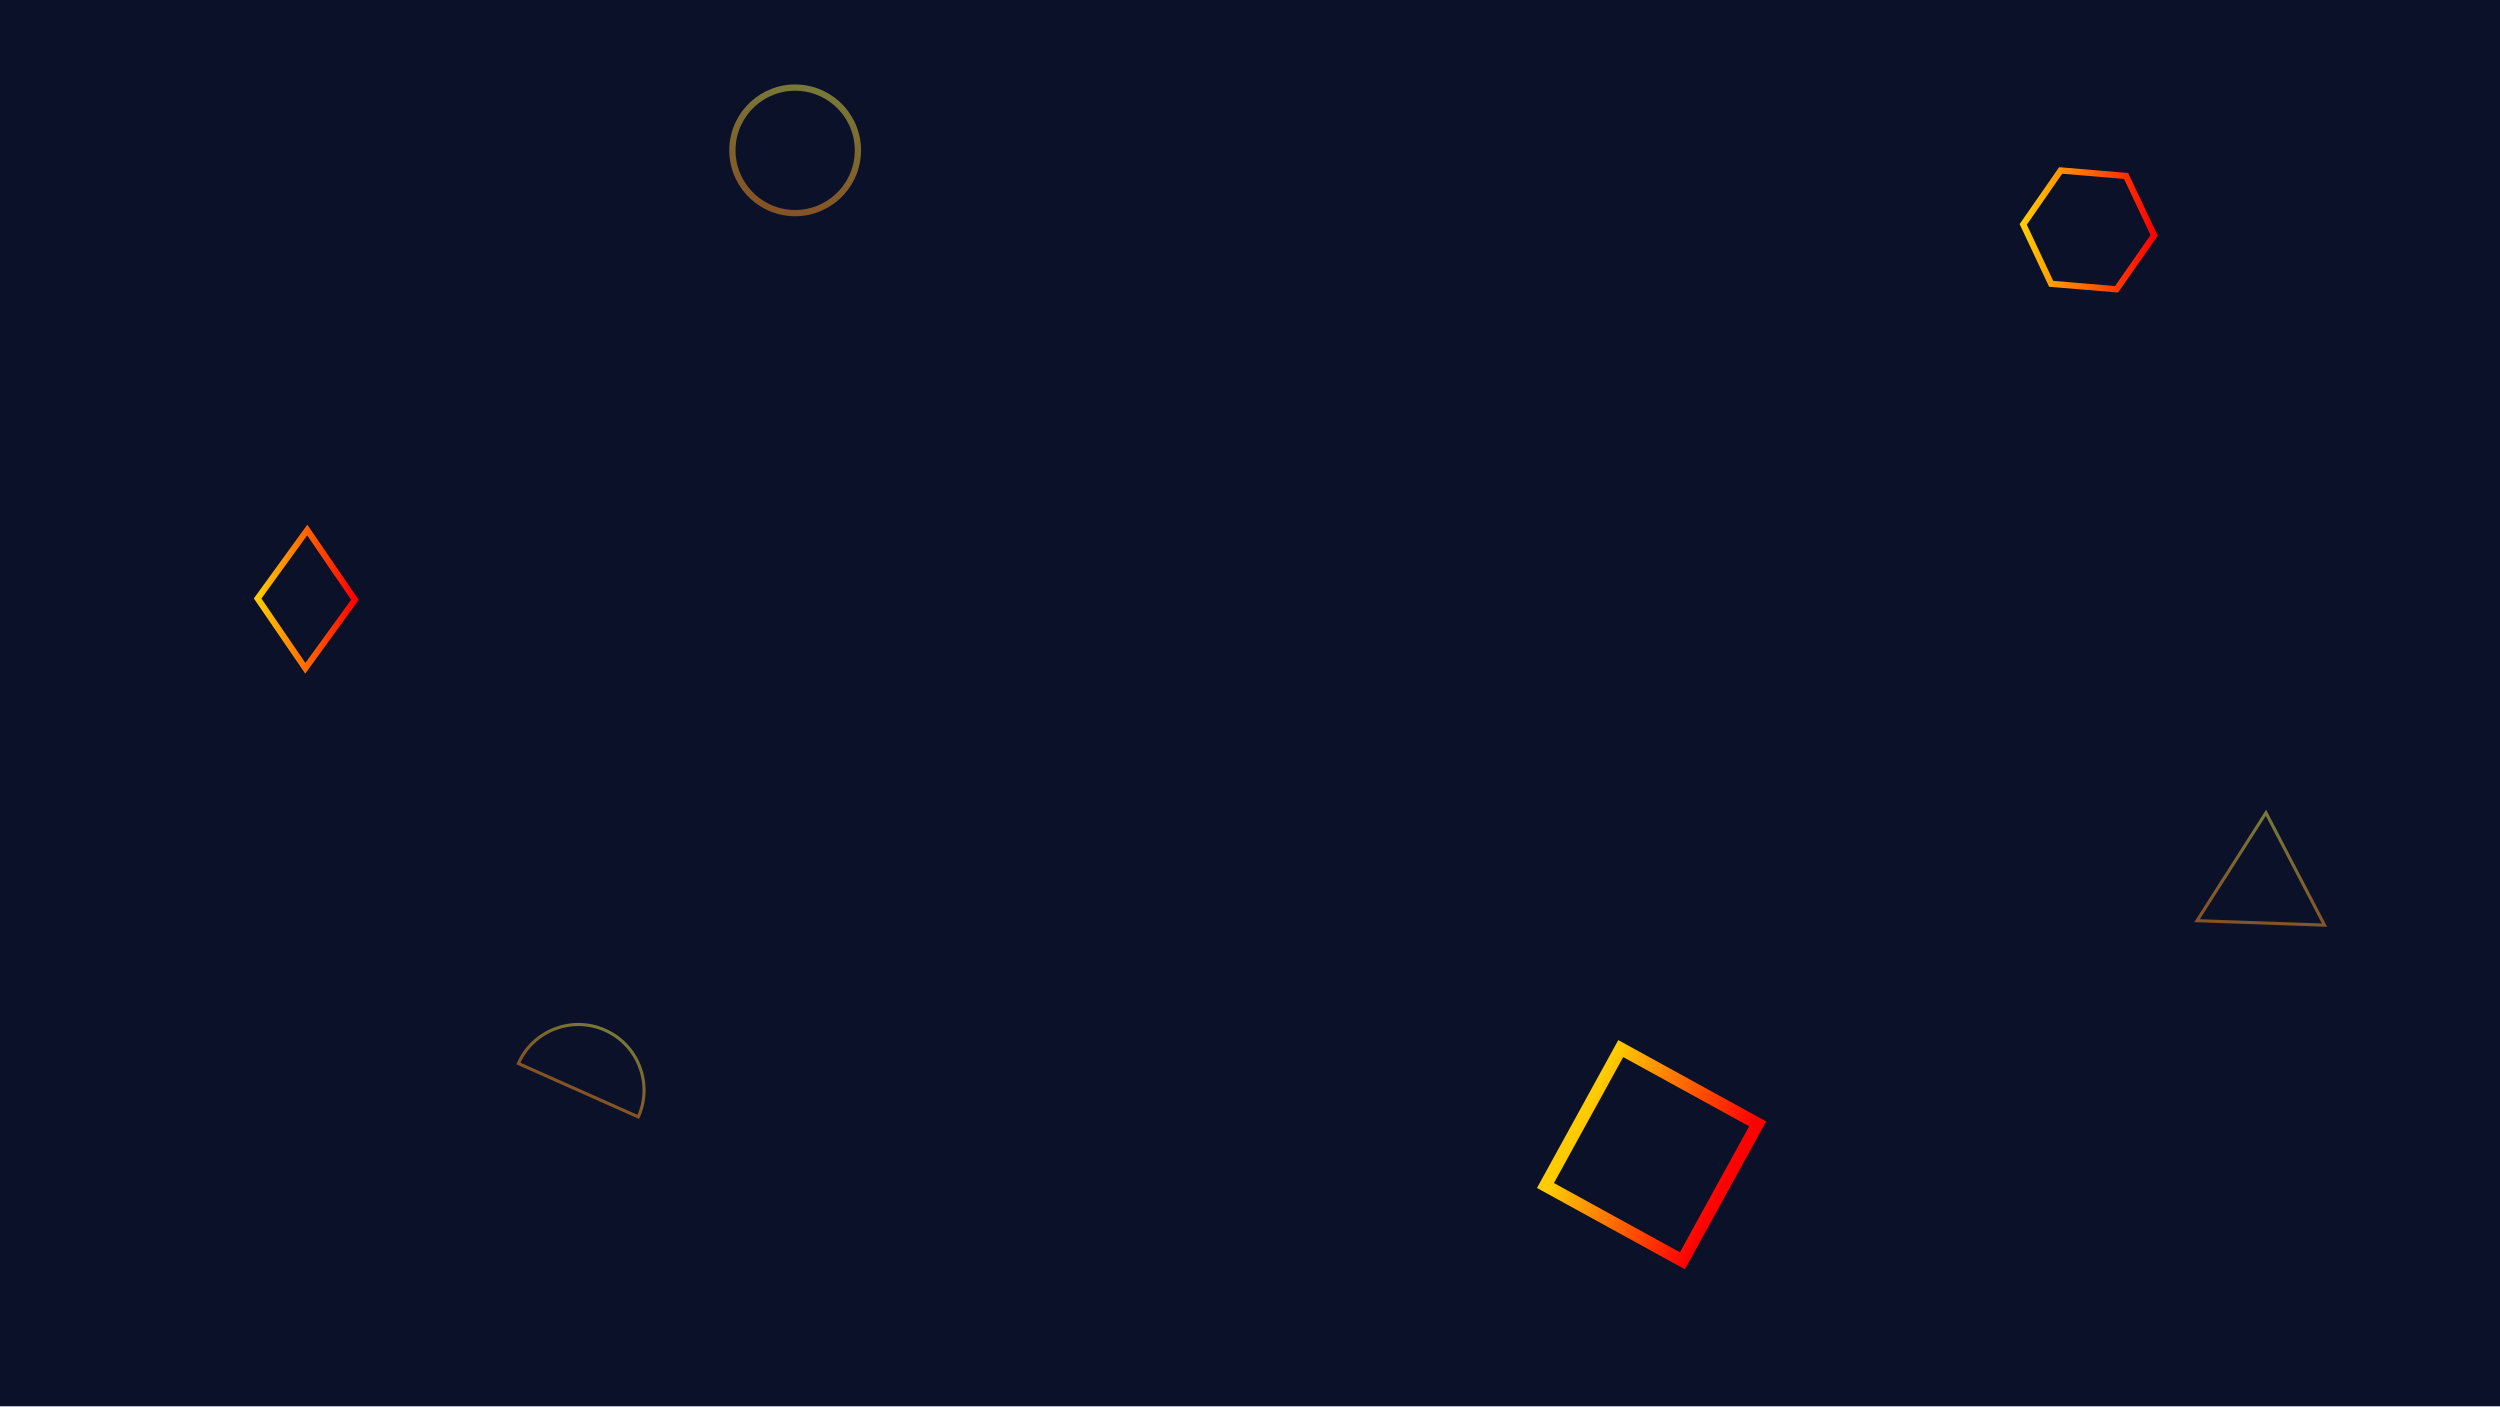
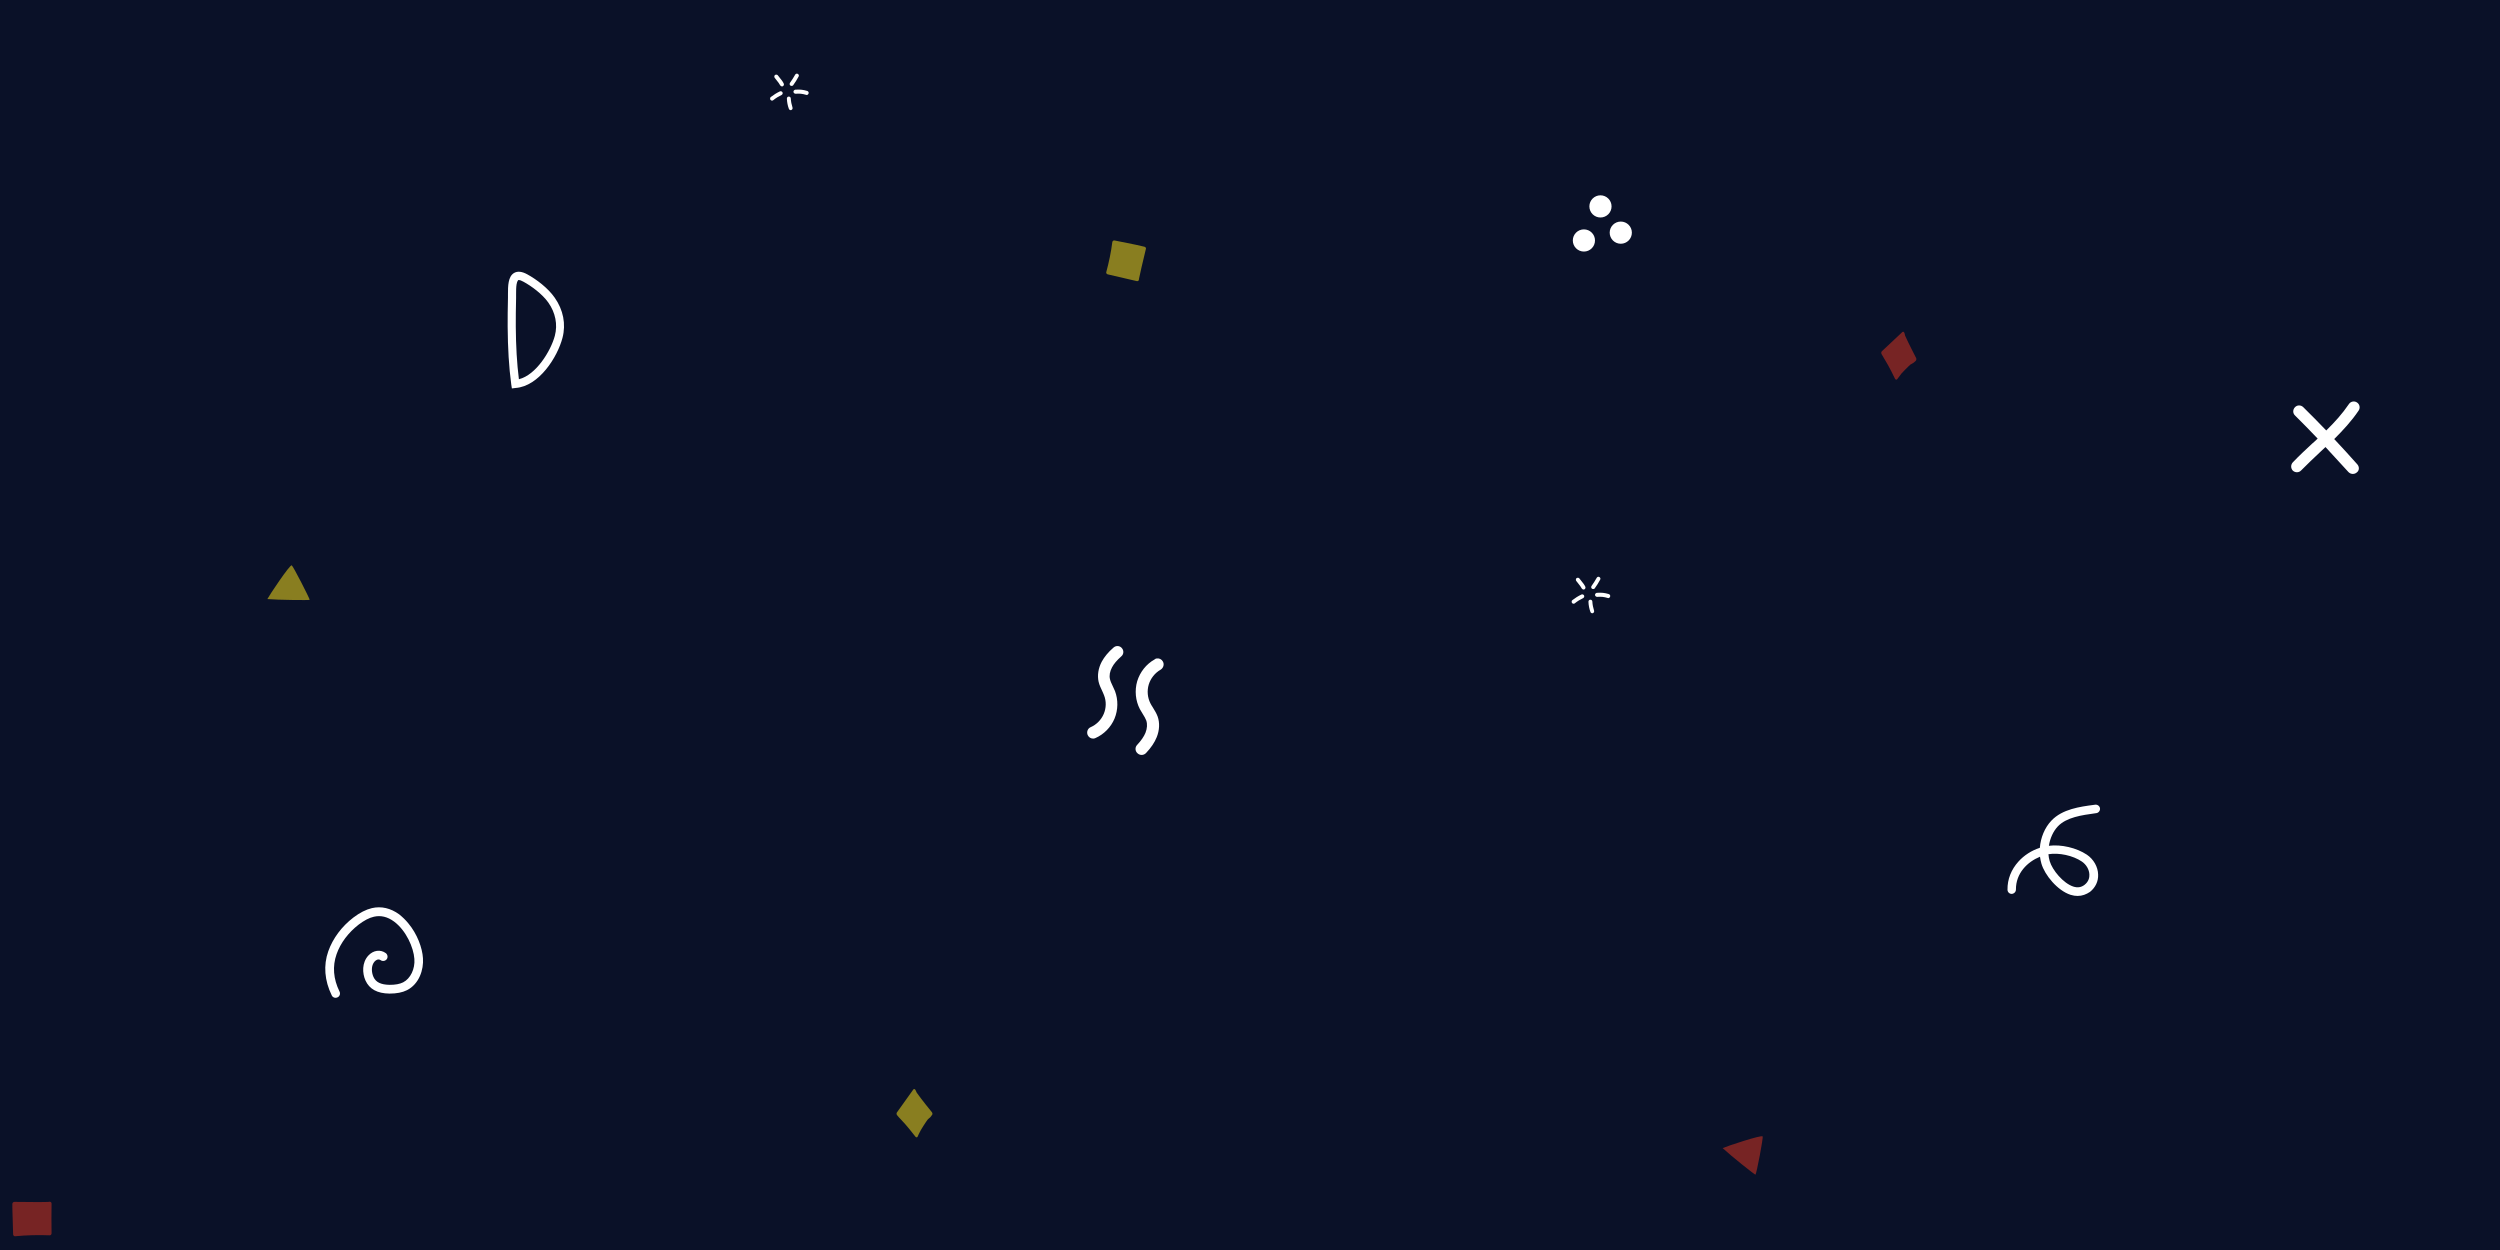
- <svg xmlns="http://www.w3.org/2000/svg" viewBox="0 0 1600 900">
-   <rect fill="#0A1128" width="1600" height="900" />
-   <defs>
-     <linearGradient id="a" x1="0" x2="0" y1="1" y2="0" gradientTransform="rotate(189,0.5,0.5)">
-       <stop offset="0" stop-color="#787838" />
-       <stop offset="1" stop-color="#855325" />
-     </linearGradient>
-     <linearGradient id="b" x1="0" x2="0" y1="0" y2="1" gradientTransform="rotate(87,0.5,0.5)">
-       <stop offset="0" stop-color="#F00" />
-       <stop offset="1" stop-color="#FC0" />
-     </linearGradient>
-   </defs>
-   <g fill="#FFF" fill-opacity="0" stroke-miterlimit="10">
-     <g stroke="url(#a)" stroke-width="2">
-       <path transform="translate(-14 3.2) rotate(2 1409 581) scale(1.008)" d="M1409 581 1450.35 511 1490 581z" />
-       <circle stroke-width="4" transform="translate(-8 8) rotate(2.4 800 450) scale(1.004)" cx="500" cy="100" r="40" />
-       <path transform="translate(7.2 -24) rotate(24 401 736) scale(1.004)" d="M400.86 735.5h-83.73c0-23.12 18.74-41.87 41.87-41.87S400.86 712.38 400.86 735.5z" />
-     </g>
-     <g stroke="url(#b)" stroke-width="4">
-       <path transform="translate(48 -3.2) rotate(0.8 150 345) scale(0.992)" d="M149.8 345.2 118.4 389.8 149.8 434.4 181.2 389.8z" />
-       <rect stroke-width="8" transform="translate(-32 -20) rotate(28.8 1089 759)" x="1039" y="709" width="100" height="100" />
-       <path transform="translate(-48 16) rotate(4.8 1400 132)" d="M1426.8 132.4 1405.7 168.8 1363.7 168.8 1342.7 132.4 1363.7 96 1405.7 96z" />
-     </g>
+ <svg xmlns="http://www.w3.org/2000/svg" width="1600" height="800" viewBox="0 0 1600 800">
+   <rect fill="#0A1128" width="1600" height="800" />
+   <path fill="#772424" d="M1102.5 734.8c2.5-1.2 24.8-8.6 25.6-7.5.5.7-3.9 23.8-4.6 24.5C1123.3 752.1 1107.5 739.5 1102.5 734.8zM1226.3 229.1c0-.1-4.9-9.4-7-14.2-.1-.3-.3-1.1-.4-1.6-.1-.4-.3-.7-.6-.9-.3-.2-.6-.1-.8.1l-13.1 12.3c0 0 0 0 0 0-.2.2-.3.5-.4.8 0 .3 0 .7.2 1 .1.1 1.4 2.5 2.1 3.6 2.4 3.7 6.5 12.1 6.5 12.2.2.3.4.5.7.6.3 0 .5-.1.7-.3 0 0 1.8-2.5 2.7-3.6 1.5-1.6 3-3.2 4.6-4.7 1.2-1.2 1.6-1.4 2.1-1.6.5-.3 1.1-.5 2.5-1.9C1226.5 230.4 1226.6 229.6 1226.3 229.1zM33 770.3C33 770.3 33 770.3 33 770.3c0-.7-.5-1.2-1.2-1.2-.1 0-.3 0-.4.1-1.6.2-14.3.1-22.2 0-.3 0-.6.1-.9.4-.2.2-.4.5-.4.9 0 .2 0 4.9.1 5.9l.4 13.6c0 .3.2.6.4.9.2.2.5.3.8.3 0 0 .1 0 .1 0 7.3-.7 14.7-.9 22-.6.3 0 .7-.1.9-.3.2-.2.4-.6.4-.9C32.9 783.3 32.9 776.2 33 770.3z" />
+   <path fill="#897E20" d="M171.1 383.4c1.3-2.5 14.3-22 15.6-21.6.8.3 11.5 21.2 11.5 22.1C198.1 384.2 177.9 384 171.1 383.4zM596.4 711.8c-.1-.1-6.7-8.2-9.7-12.5-.2-.3-.5-1-.7-1.5-.2-.4-.4-.7-.7-.8-.3-.1-.6 0-.8.3L574 712c0 0 0 0 0 0-.2.2-.2.5-.2.9 0 .3.2.7.4.9.1.1 1.8 2.2 2.8 3.1 3.1 3.1 8.8 10.5 8.9 10.6.2.3.5.4.8.4.3 0 .5-.2.6-.5 0 0 1.2-2.8 2-4.1 1.1-1.9 2.3-3.7 3.5-5.5.9-1.4 1.3-1.7 1.7-2 .5-.4 1-.7 2.1-2.4C596.9 713.1 596.8 712.3 596.4 711.8zM727.5 179.9C727.5 179.9 727.5 179.9 727.5 179.9c.6.2 1.3-.2 1.4-.8 0-.1 0-.2 0-.4.2-1.4 2.8-12.6 4.5-19.5.1-.3 0-.6-.2-.8-.2-.3-.5-.4-.8-.5-.2 0-4.7-1.1-5.7-1.3l-13.4-2.7c-.3-.1-.7 0-.9.2-.2.2-.4.4-.5.6 0 0 0 .1 0 .1-.8 6.5-2.2 13.1-3.9 19.4-.1.3 0 .6.2.9.2.3.5.4.8.5C714.8 176.9 721.7 178.5 727.5 179.9zM728.5 178.1c-.1-.1-.2-.2-.4-.2C728.3 177.9 728.4 178 728.5 178.1z" />
+   <g fill-opacity="1" fill="#FFF">
+     <path d="M699.6 472.7c-1.5 0-2.8-.8-3.5-2.3-.8-1.9 0-4.2 1.9-5 3.7-1.6 6.8-4.7 8.4-8.5 1.6-3.8 1.7-8.1.2-11.9-.3-.9-.8-1.8-1.2-2.8-.8-1.7-1.8-3.7-2.3-5.9-.9-4.1-.2-8.6 2-12.8 1.7-3.1 4.1-6.1 7.6-9.1 1.6-1.4 4-1.2 5.3.4 1.4 1.6 1.2 4-.4 5.3-2.8 2.5-4.7 4.7-5.9 7-1.4 2.6-1.9 5.3-1.3 7.6.3 1.4 1 2.8 1.7 4.3.5 1.1 1 2.2 1.5 3.3 2.1 5.6 2 12-.3 17.6-2.3 5.5-6.8 10.1-12.3 12.5C700.6 472.6 700.1 472.7 699.6 472.7zM740.4 421.4c1.5-.2 3 .5 3.8 1.9 1.1 1.8.4 4.2-1.4 5.3-3.7 2.1-6.4 5.6-7.6 9.5-1.2 4-.8 8.4 1.1 12.1.4.9 1 1.7 1.6 2.7 1 1.7 2.2 3.5 3 5.7 1.4 4 1.2 8.7-.6 13.2-1.4 3.4-3.5 6.6-6.8 10.1-1.5 1.6-3.9 1.7-5.5.2-1.6-1.4-1.7-3.9-.2-5.4 2.6-2.8 4.3-5.3 5.3-7.7 1.1-2.8 1.3-5.6.5-7.9-.5-1.3-1.3-2.7-2.2-4.1-.6-1-1.3-2.1-1.9-3.2-2.8-5.4-3.4-11.9-1.7-17.8 1.8-5.9 5.8-11 11.2-14C739.4 421.6 739.9 421.4 740.4 421.4zM261.3 590.9c5.7 6.8 9 15.7 9.4 22.4.5 7.3-2.4 16.4-10.2 20.4-3 1.5-6.7 2.2-11.2 2.2-7.9-.1-12.9-2.9-15.4-8.4-2.1-4.7-2.3-11.4 1.8-15.9 3.2-3.5 7.8-4.1 11.2-1.6 1.2.9 1.5 2.7.6 3.9-.9 1.2-2.7 1.5-3.9.6-1.8-1.3-3.6.6-3.8.8-2.4 2.6-2.1 7-.8 9.9 1.5 3.4 4.7 5 10.4 5.1 3.6 0 6.4-.5 8.6-1.6 4.7-2.4 7.7-8.6 7.2-15-.5-7.3-5.3-18.2-13-23.9-4.2-3.1-8.5-4.1-12.9-3.1-3.1.7-6.2 2.4-9.7 5-6.6 5.1-11.7 11.8-14.2 19-2.7 7.7-2.1 15.8 1.9 23.9.7 1.4.1 3.1-1.3 3.7-1.4.7-3.1.1-3.7-1.3-4.6-9.4-5.4-19.2-2.2-28.2 2.9-8.2 8.6-15.9 16.1-21.6 4.1-3.1 8-5.1 11.8-6 6-1.4 12 0 17.5 4C257.6 586.9 259.6 588.8 261.3 590.9z" />
+     <circle cx="1013.7" cy="153.9" r="7.1" />
+     <circle cx="1024.3" cy="132.1" r="7.1" />
+     <circle cx="1037.3" cy="148.9" r="7.1" />
+     <path d="M1508.7 297.2c-4.8-5.4-9.7-10.8-14.8-16.2 5.6-5.6 11.1-11.5 15.6-18.2 1.2-1.7.7-4.1-1-5.2-1.7-1.2-4.1-.7-5.2 1-4.2 6.2-9.1 11.6-14.5 16.9-4.8-5-9.7-10-14.7-14.9-1.5-1.5-3.9-1.5-5.3 0-1.5 1.5-1.5 3.9 0 5.3 4.9 4.8 9.7 9.8 14.5 14.8-1.1 1.1-2.3 2.2-3.5 3.2-4.1 3.8-8.4 7.8-12.4 12-1.4 1.5-1.4 3.8 0 5.3 0 0 0 0 0 0 1.5 1.4 3.9 1.4 5.3-.1 3.9-4 8.1-7.9 12.1-11.7 1.2-1.1 2.3-2.2 3.5-3.3 4.9 5.3 9.8 10.6 14.6 15.9.1.1.1.1.2.2 1.4 1.4 3.7 1.5 5.2.2C1510 301.2 1510.1 298.8 1508.7 297.2zM327.6 248.6l-.4-2.6c-1.5-11.1-2.2-23.2-2.3-37 0-5.5 0-11.5.2-18.5 0-.7 0-1.5 0-2.3 0-5 0-11.2 3.9-13.5 2.2-1.3 5.1-1 8.5.9 5.7 3.1 13.2 8.7 17.5 14.9 5.5 7.8 7.3 16.9 5 25.7-3.2 12.3-15 31-30 32.1L327.6 248.6zM332.1 179.2c-.2 0-.3 0-.4.1-.1.1-.7.5-1.1 2.7-.3 1.9-.3 4.2-.3 6.3 0 .8 0 1.7 0 2.4-.2 6.9-.2 12.8-.2 18.3.1 12.5.7 23.5 2 33.7 11-2.7 20.4-18.1 23-27.8 1.9-7.2.4-14.8-4.2-21.3l0 0C347 188.1 340 183 335 180.3 333.6 179.5 332.6 179.2 332.1 179.2zM516.3 60.8c-.1 0-.2 0-.4-.1-2.4-.7-4-.9-6.7-.7-.7 0-1.3-.5-1.4-1.2 0-.7.5-1.3 1.2-1.4 3.1-.2 4.9 0 7.6.8.7.2 1.1.9.9 1.6C517.3 60.4 516.8 60.8 516.3 60.8zM506.1 70.5c-.5 0-1-.3-1.2-.8-.8-2.1-1.2-4.3-1.3-6.6 0-.7.5-1.3 1.2-1.3.7 0 1.3.5 1.3 1.2.1 2 .5 3.9 1.1 5.8.2.7-.1 1.4-.8 1.6C506.4 70.5 506.2 70.5 506.1 70.5zM494.1 64.4c-.4 0-.8-.2-1-.5-.4-.6-.3-1.4.2-1.8 1.8-1.4 3.7-2.6 5.8-3.6.6-.3 1.4 0 1.7.6.3.6 0 1.4-.6 1.7-1.9.9-3.7 2-5.3 3.3C494.7 64.3 494.4 64.4 494.1 64.4zM500.5 55.3c-.5 0-.9-.3-1.2-.7-.5-1-1.2-1.9-2.4-3.4-.3-.4-.7-.9-1.1-1.4-.4-.6-.3-1.4.2-1.8.6-.4 1.4-.3 1.8.2.4.5.8 1 1.1 1.4 1.3 1.6 2.1 2.6 2.7 3.9.3.6 0 1.4-.6 1.7C500.9 55.3 500.7 55.3 500.5 55.3zM506.7 55c-.3 0-.5-.1-.8-.2-.6-.4-.7-1.2-.3-1.8 1.2-1.7 2.3-3.4 3.3-5.2.3-.6 1.1-.9 1.7-.5.6.3.9 1.1.5 1.7-1 1.9-2.2 3.8-3.5 5.6C507.4 54.8 507.1 55 506.7 55zM1029.3 382.8c-.1 0-.2 0-.4-.1-2.4-.7-4-.9-6.7-.7-.7 0-1.3-.5-1.4-1.2 0-.7.5-1.3 1.2-1.4 3.1-.2 4.9 0 7.6.8.7.2 1.1.9.9 1.6C1030.3 382.4 1029.8 382.8 1029.3 382.8zM1019.1 392.5c-.5 0-1-.3-1.2-.8-.8-2.1-1.2-4.3-1.3-6.6 0-.7.5-1.3 1.2-1.3.7 0 1.3.5 1.3 1.2.1 2 .5 3.9 1.1 5.8.2.7-.1 1.4-.8 1.6C1019.4 392.5 1019.2 392.5 1019.1 392.5zM1007.1 386.4c-.4 0-.8-.2-1-.5-.4-.6-.3-1.4.2-1.8 1.8-1.4 3.7-2.6 5.8-3.6.6-.3 1.4 0 1.7.6.3.6 0 1.4-.6 1.7-1.9.9-3.7 2-5.3 3.3C1007.7 386.3 1007.4 386.4 1007.1 386.4zM1013.5 377.3c-.5 0-.9-.3-1.2-.7-.5-1-1.2-1.9-2.4-3.4-.3-.4-.7-.9-1.1-1.4-.4-.6-.3-1.4.2-1.8.6-.4 1.4-.3 1.8.2.4.5.8 1 1.1 1.4 1.3 1.6 2.1 2.6 2.7 3.9.3.6 0 1.4-.6 1.7C1013.9 377.3 1013.7 377.3 1013.5 377.3zM1019.7 377c-.3 0-.5-.1-.8-.2-.6-.4-.7-1.2-.3-1.8 1.2-1.7 2.3-3.4 3.3-5.2.3-.6 1.1-.9 1.7-.5.6.3.9 1.1.5 1.7-1 1.9-2.2 3.8-3.5 5.6C1020.4 376.8 1020.1 377 1019.7 377zM1329.7 573.4c-1.4 0-2.9-.2-4.5-.7-8.4-2.7-16.6-12.7-18.7-20-.4-1.4-.7-2.9-.9-4.4-8.1 3.3-15.5 10.6-15.4 21 0 1.5-1.2 2.7-2.7 2.8 0 0 0 0 0 0-1.5 0-2.7-1.2-2.7-2.7-.1-6.7 2.4-12.9 7-18 3.6-4 8.4-7.1 13.7-8.8.5-6.5 3.1-12.9 7.4-17.4 7-7.4 18.2-8.9 27.3-10.1l.7-.1c1.5-.2 2.9.9 3.1 2.3.2 1.5-.9 2.9-2.3 3.1l-.7.1c-8.6 1.2-18.4 2.5-24 8.4-3 3.2-5 7.7-5.7 12.4 7.9-1 17.7 1.3 24.3 5.7 4.3 2.9 7.1 7.8 7.2 12.7.2 4.3-1.7 8.3-5.2 11.1C1335.2 572.4 1332.6 573.4 1329.7 573.4zM1311 546.7c.1 1.5.4 3 .8 4.4 1.7 5.8 8.7 14.2 15.1 16.3 2.8.9 5.1.5 7.2-1.1 2.7-2.1 3.2-4.8 3.1-6.6-.1-3.2-2-6.4-4.8-8.3C1326.7 547.5 1317.7 545.6 1311 546.7z" />
  </g>
</svg>
